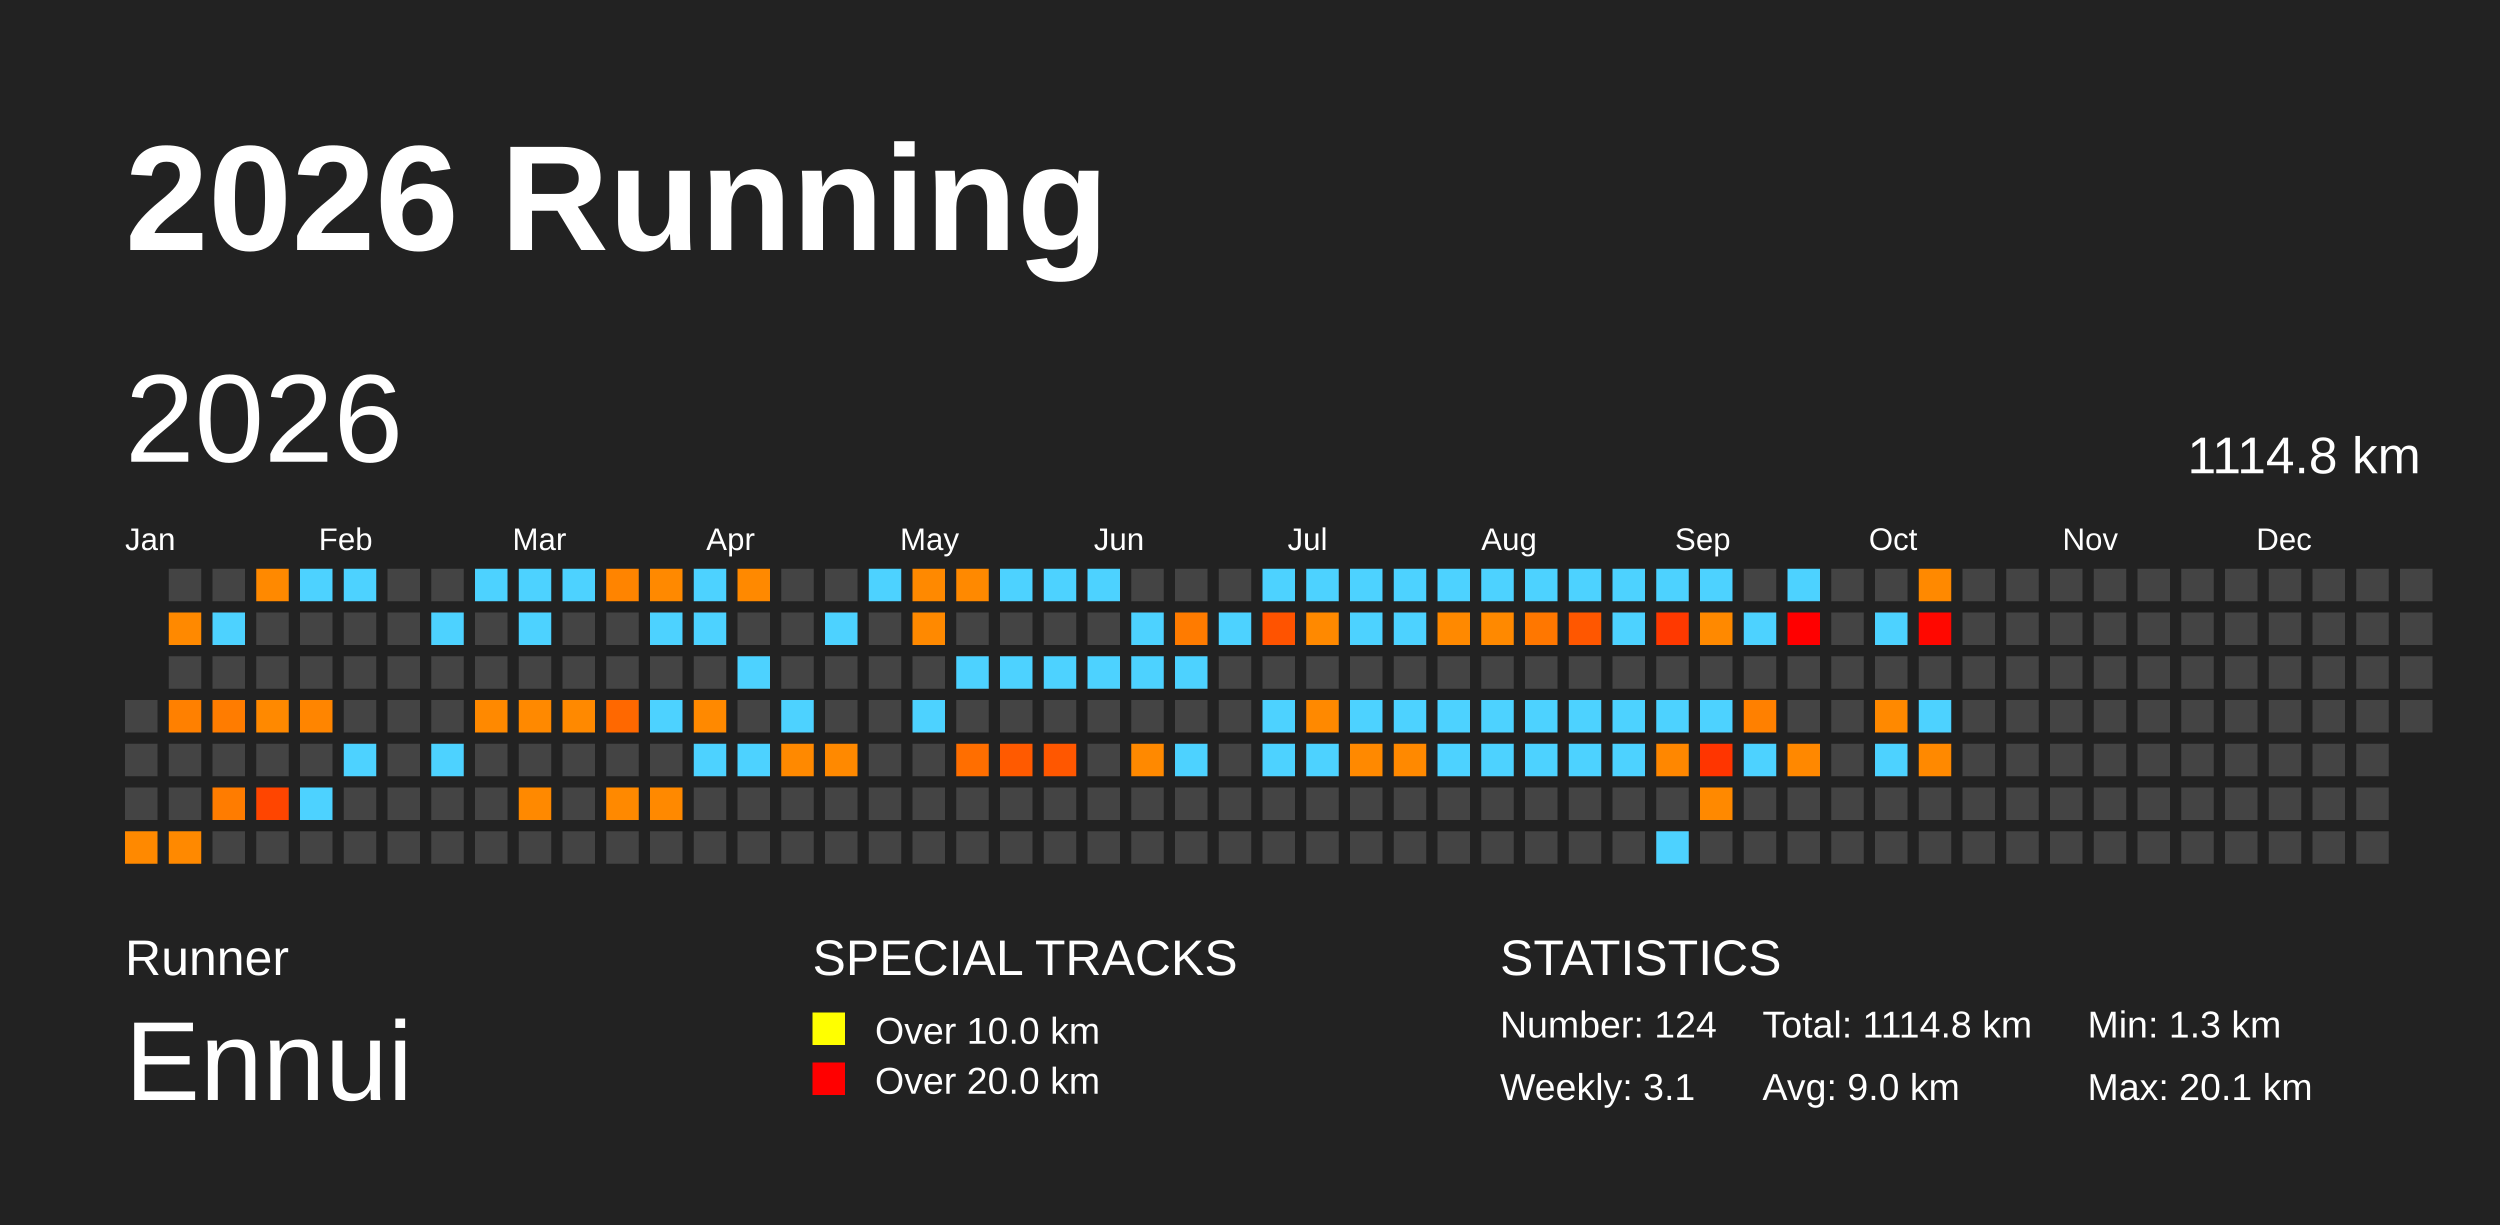
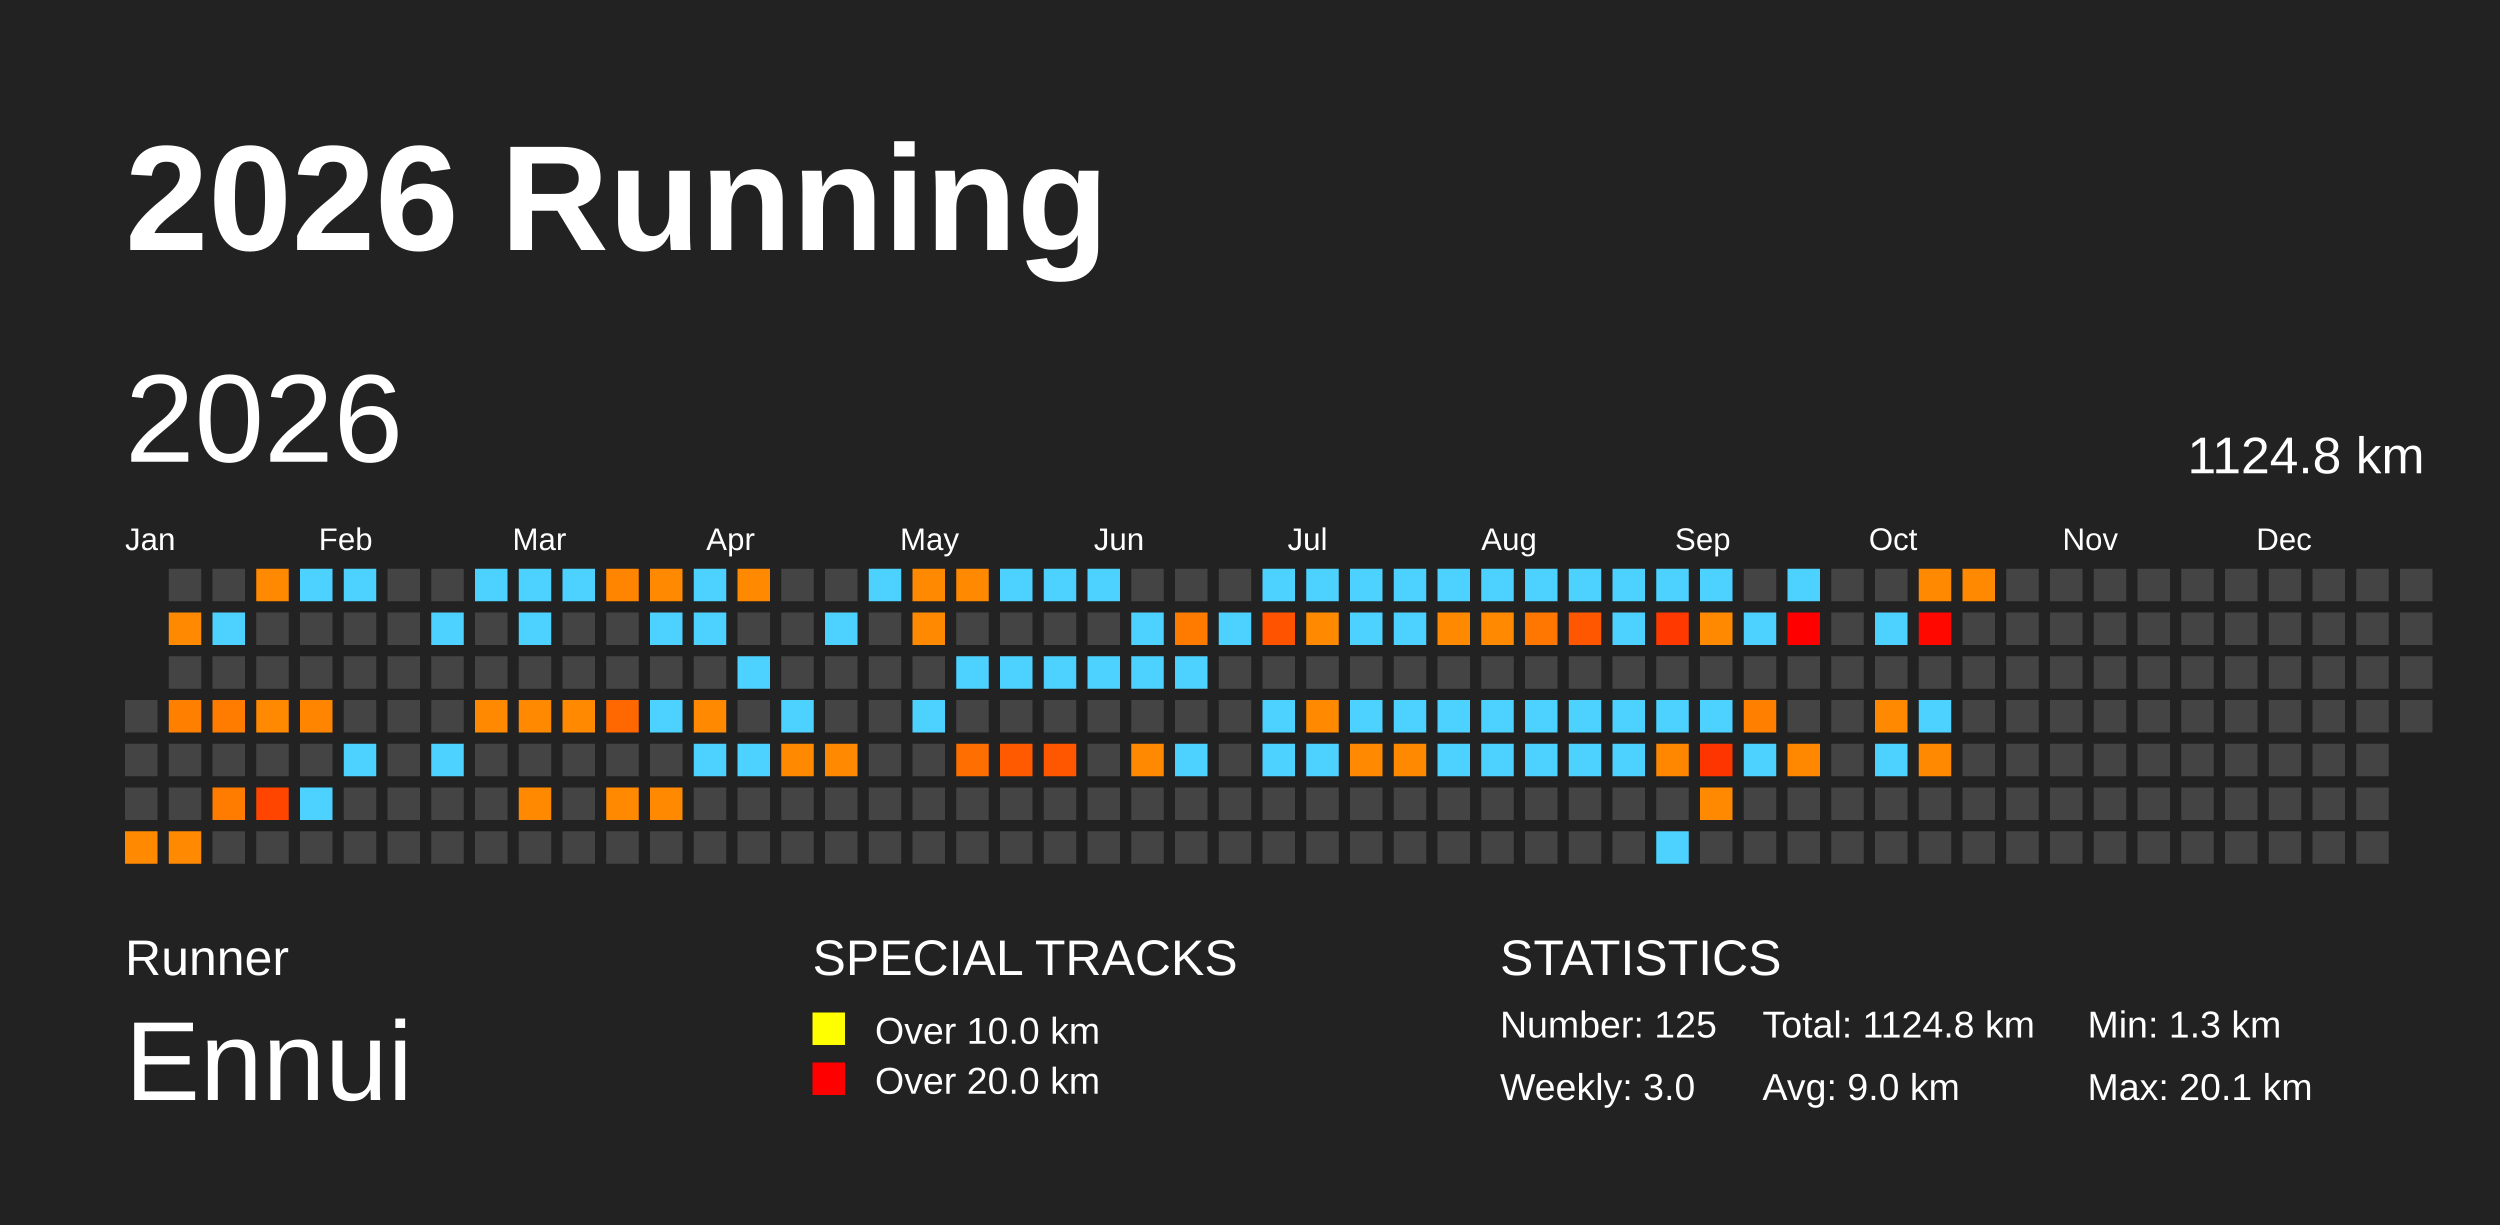
<svg xmlns="http://www.w3.org/2000/svg" baseProfile="full" height="98mm" version="1.1" viewBox="0,0,200,98" width="200mm">
  <defs />
  <rect fill="#222222" height="98" width="200" x="0" y="0" />
  <text fill="#FFFFFF" style="font-size:12px; font-family:Arial; font-weight:bold;" x="10" y="20">2026 Running</text>
  <text fill="#FFFFFF" style="font-size:4px; font-family:Arial" x="10" y="78">Runner</text>
  <text fill="#FFFFFF" style="font-size:9px; font-family:Arial" x="10" y="88">Ennui</text>
  <text fill="#FFFFFF" style="font-size:4px; font-family:Arial" x="65" y="78">SPECIAL TRACKS</text>
  <rect fill="yellow" height="2.6" width="2.6" x="65" y="81" />
  <text fill="#FFFFFF" style="font-size:3px; font-family:Arial" x="70" y="83.5">Over 10.0 km</text>
  <rect fill="red" height="2.6" width="2.6" x="65" y="85" />
  <text fill="#FFFFFF" style="font-size:3px; font-family:Arial" x="70" y="87.5">Over 20.0 km</text>
  <text fill="#FFFFFF" style="font-size:4px; font-family:Arial" x="120" y="78">STATISTICS</text>
-   <text fill="#FFFFFF" style="font-size:3px; font-family:Arial" x="120" y="83">Number: 124</text>
-   <text fill="#FFFFFF" style="font-size:3px; font-family:Arial" x="120" y="88">Weekly: 3.1</text>
-   <text fill="#FFFFFF" style="font-size:3px; font-family:Arial" x="141" y="83">Total: 1114.8 km</text>
+   <text fill="#FFFFFF" style="font-size:3px; font-family:Arial" x="120" y="83">Number: 125</text>
+   <text fill="#FFFFFF" style="font-size:3px; font-family:Arial" x="120" y="88">Weekly: 3.0</text>
+   <text fill="#FFFFFF" style="font-size:3px; font-family:Arial" x="141" y="83">Total: 1124.8 km</text>
  <text fill="#FFFFFF" style="font-size:3px; font-family:Arial" x="141" y="88">Avg: 9.0 km</text>
  <text fill="#FFFFFF" style="font-size:3px; font-family:Arial" x="167" y="83">Min: 1.3 km</text>
  <text fill="#FFFFFF" style="font-size:3px; font-family:Arial" x="167" y="88">Max: 20.1 km</text>
  <text dominant-baseline="hanging" fill="#FFFFFF" style="font-size:10.0px; font-family:Arial;" x="10" y="30">2026</text>
-   <text dominant-baseline="hanging" fill="#FFFFFF" style="font-size:4.125px; font-family:Arial;" x="175" y="35">1114.8 km</text>
+   <text dominant-baseline="hanging" fill="#FFFFFF" style="font-size:4.125px; font-family:Arial;" x="175" y="35">1124.8 km</text>
  <text fill="#FFFFFF" style="font-size:2.5px; font-family:Arial" x="10.0" y="44">Jan</text>
  <text fill="#FFFFFF" style="font-size:2.5px; font-family:Arial" x="25.5" y="44">Feb</text>
  <text fill="#FFFFFF" style="font-size:2.5px; font-family:Arial" x="41.0" y="44">Mar</text>
  <text fill="#FFFFFF" style="font-size:2.5px; font-family:Arial" x="56.5" y="44">Apr</text>
  <text fill="#FFFFFF" style="font-size:2.5px; font-family:Arial" x="72.0" y="44">May</text>
  <text fill="#FFFFFF" style="font-size:2.5px; font-family:Arial" x="87.5" y="44">Jun</text>
  <text fill="#FFFFFF" style="font-size:2.5px; font-family:Arial" x="103.0" y="44">Jul</text>
  <text fill="#FFFFFF" style="font-size:2.5px; font-family:Arial" x="118.5" y="44">Aug</text>
  <text fill="#FFFFFF" style="font-size:2.5px; font-family:Arial" x="134.0" y="44">Sep</text>
  <text fill="#FFFFFF" style="font-size:2.5px; font-family:Arial" x="149.5" y="44">Oct</text>
  <text fill="#FFFFFF" style="font-size:2.5px; font-family:Arial" x="165.0" y="44">Nov</text>
  <text fill="#FFFFFF" style="font-size:2.5px; font-family:Arial" x="180.5" y="44">Dec</text>
  <rect fill="#444444" height="2.6" width="2.6" x="10.0" y="56.0" />
  <rect fill="#444444" height="2.6" width="2.6" x="10.0" y="59.5" />
  <rect fill="#444444" height="2.6" width="2.6" x="10.0" y="63.0" />
  <rect fill="#ff8900" height="2.6" width="2.6" x="10.0" y="66.5" />
  <rect fill="#444444" height="2.6" width="2.6" x="13.5" y="45.5" />
  <rect fill="#ff8900" height="2.6" width="2.6" x="13.5" y="49.0" />
  <rect fill="#444444" height="2.6" width="2.6" x="13.5" y="52.5" />
  <rect fill="#ff8000" height="2.6" width="2.6" x="13.5" y="56.0" />
  <rect fill="#444444" height="2.6" width="2.6" x="13.5" y="59.5" />
  <rect fill="#444444" height="2.6" width="2.6" x="13.5" y="63.0" />
  <rect fill="#ff8900" height="2.6" width="2.6" x="13.5" y="66.5" />
  <rect fill="#444444" height="2.6" width="2.6" x="17.0" y="45.5" />
  <rect fill="#4dd2ff" height="2.6" width="2.6" x="17.0" y="49.0" />
  <rect fill="#444444" height="2.6" width="2.6" x="17.0" y="52.5" />
  <rect fill="#ff7c00" height="2.6" width="2.6" x="17.0" y="56.0" />
  <rect fill="#444444" height="2.6" width="2.6" x="17.0" y="59.5" />
  <rect fill="#ff7c00" height="2.6" width="2.6" x="17.0" y="63.0" />
  <rect fill="#444444" height="2.6" width="2.6" x="17.0" y="66.5" />
  <rect fill="#ff8900" height="2.6" width="2.6" x="20.5" y="45.5" />
  <rect fill="#444444" height="2.6" width="2.6" x="20.5" y="49.0" />
  <rect fill="#444444" height="2.6" width="2.6" x="20.5" y="52.5" />
  <rect fill="#ff8900" height="2.6" width="2.6" x="20.5" y="56.0" />
  <rect fill="#444444" height="2.6" width="2.6" x="20.5" y="59.5" />
  <rect fill="#ff4500" height="2.6" width="2.6" x="20.5" y="63.0" />
  <rect fill="#444444" height="2.6" width="2.6" x="20.5" y="66.5" />
  <rect fill="#4dd2ff" height="2.6" width="2.6" x="24.0" y="45.5" />
  <rect fill="#444444" height="2.6" width="2.6" x="24.0" y="49.0" />
  <rect fill="#444444" height="2.6" width="2.6" x="24.0" y="52.5" />
  <rect fill="#ff8500" height="2.6" width="2.6" x="24.0" y="56.0" />
  <rect fill="#444444" height="2.6" width="2.6" x="24.0" y="59.5" />
  <rect fill="#4dd2ff" height="2.6" width="2.6" x="24.0" y="63.0" />
  <rect fill="#444444" height="2.6" width="2.6" x="24.0" y="66.5" />
  <rect fill="#4dd2ff" height="2.6" width="2.6" x="27.5" y="45.5" />
  <rect fill="#444444" height="2.6" width="2.6" x="27.5" y="49.0" />
  <rect fill="#444444" height="2.6" width="2.6" x="27.5" y="52.5" />
  <rect fill="#444444" height="2.6" width="2.6" x="27.5" y="56.0" />
  <rect fill="#4dd2ff" height="2.6" width="2.6" x="27.5" y="59.5" />
  <rect fill="#444444" height="2.6" width="2.6" x="27.5" y="63.0" />
  <rect fill="#444444" height="2.6" width="2.6" x="27.5" y="66.5" />
  <rect fill="#444444" height="2.6" width="2.6" x="31.0" y="45.5" />
  <rect fill="#444444" height="2.6" width="2.6" x="31.0" y="49.0" />
  <rect fill="#444444" height="2.6" width="2.6" x="31.0" y="52.5" />
  <rect fill="#444444" height="2.6" width="2.6" x="31.0" y="56.0" />
  <rect fill="#444444" height="2.6" width="2.6" x="31.0" y="59.5" />
  <rect fill="#444444" height="2.6" width="2.6" x="31.0" y="63.0" />
  <rect fill="#444444" height="2.6" width="2.6" x="31.0" y="66.5" />
  <rect fill="#444444" height="2.6" width="2.6" x="34.5" y="45.5" />
  <rect fill="#4dd2ff" height="2.6" width="2.6" x="34.5" y="49.0" />
  <rect fill="#444444" height="2.6" width="2.6" x="34.5" y="52.5" />
  <rect fill="#444444" height="2.6" width="2.6" x="34.5" y="56.0" />
  <rect fill="#4dd2ff" height="2.6" width="2.6" x="34.5" y="59.5" />
  <rect fill="#444444" height="2.6" width="2.6" x="34.5" y="63.0" />
  <rect fill="#444444" height="2.6" width="2.6" x="34.5" y="66.5" />
  <rect fill="#4dd2ff" height="2.6" width="2.6" x="38.0" y="45.5" />
  <rect fill="#444444" height="2.6" width="2.6" x="38.0" y="49.0" />
  <rect fill="#444444" height="2.6" width="2.6" x="38.0" y="52.5" />
  <rect fill="#ff8900" height="2.6" width="2.6" x="38.0" y="56.0" />
  <rect fill="#444444" height="2.6" width="2.6" x="38.0" y="59.5" />
  <rect fill="#444444" height="2.6" width="2.6" x="38.0" y="63.0" />
  <rect fill="#444444" height="2.6" width="2.6" x="38.0" y="66.5" />
  <rect fill="#4dd2ff" height="2.6" width="2.6" x="41.5" y="45.5" />
  <rect fill="#4dd2ff" height="2.6" width="2.6" x="41.5" y="49.0" />
  <rect fill="#444444" height="2.6" width="2.6" x="41.5" y="52.5" />
  <rect fill="#ff8900" height="2.6" width="2.6" x="41.5" y="56.0" />
  <rect fill="#444444" height="2.6" width="2.6" x="41.5" y="59.5" />
  <rect fill="#ff8900" height="2.6" width="2.6" x="41.5" y="63.0" />
  <rect fill="#444444" height="2.6" width="2.6" x="41.5" y="66.5" />
  <rect fill="#4dd2ff" height="2.6" width="2.6" x="45.0" y="45.5" />
  <rect fill="#444444" height="2.6" width="2.6" x="45.0" y="49.0" />
  <rect fill="#444444" height="2.6" width="2.6" x="45.0" y="52.5" />
  <rect fill="#ff8900" height="2.6" width="2.6" x="45.0" y="56.0" />
  <rect fill="#444444" height="2.6" width="2.6" x="45.0" y="59.5" />
  <rect fill="#444444" height="2.6" width="2.6" x="45.0" y="63.0" />
  <rect fill="#444444" height="2.6" width="2.6" x="45.0" y="66.5" />
  <rect fill="#ff8400" height="2.6" width="2.6" x="48.5" y="45.5" />
  <rect fill="#444444" height="2.6" width="2.6" x="48.5" y="49.0" />
  <rect fill="#444444" height="2.6" width="2.6" x="48.5" y="52.5" />
  <rect fill="#ff6800" height="2.6" width="2.6" x="48.5" y="56.0" />
  <rect fill="#444444" height="2.6" width="2.6" x="48.5" y="59.5" />
  <rect fill="#ff8900" height="2.6" width="2.6" x="48.5" y="63.0" />
  <rect fill="#444444" height="2.6" width="2.6" x="48.5" y="66.5" />
  <rect fill="#ff8900" height="2.6" width="2.6" x="52.0" y="45.5" />
  <rect fill="#4dd2ff" height="2.6" width="2.6" x="52.0" y="49.0" />
  <rect fill="#444444" height="2.6" width="2.6" x="52.0" y="52.5" />
  <rect fill="#4dd2ff" height="2.6" width="2.6" x="52.0" y="56.0" />
  <rect fill="#444444" height="2.6" width="2.6" x="52.0" y="59.5" />
  <rect fill="#ff8900" height="2.6" width="2.6" x="52.0" y="63.0" />
  <rect fill="#444444" height="2.6" width="2.6" x="52.0" y="66.5" />
  <rect fill="#4dd2ff" height="2.6" width="2.6" x="55.5" y="45.5" />
  <rect fill="#4dd2ff" height="2.6" width="2.6" x="55.5" y="49.0" />
  <rect fill="#444444" height="2.6" width="2.6" x="55.5" y="52.5" />
  <rect fill="#ff8900" height="2.6" width="2.6" x="55.5" y="56.0" />
  <rect fill="#4dd2ff" height="2.6" width="2.6" x="55.5" y="59.5" />
  <rect fill="#444444" height="2.6" width="2.6" x="55.5" y="63.0" />
  <rect fill="#444444" height="2.6" width="2.6" x="55.5" y="66.5" />
  <rect fill="#ff8900" height="2.6" width="2.6" x="59.0" y="45.5" />
  <rect fill="#444444" height="2.6" width="2.6" x="59.0" y="49.0" />
  <rect fill="#4dd2ff" height="2.6" width="2.6" x="59.0" y="52.5" />
  <rect fill="#444444" height="2.6" width="2.6" x="59.0" y="56.0" />
  <rect fill="#4dd2ff" height="2.6" width="2.6" x="59.0" y="59.5" />
  <rect fill="#444444" height="2.6" width="2.6" x="59.0" y="63.0" />
  <rect fill="#444444" height="2.6" width="2.6" x="59.0" y="66.5" />
  <rect fill="#444444" height="2.6" width="2.6" x="62.5" y="45.5" />
  <rect fill="#444444" height="2.6" width="2.6" x="62.5" y="49.0" />
  <rect fill="#444444" height="2.6" width="2.6" x="62.5" y="52.5" />
  <rect fill="#4dd2ff" height="2.6" width="2.6" x="62.5" y="56.0" />
  <rect fill="#ff8900" height="2.6" width="2.6" x="62.5" y="59.5" />
  <rect fill="#444444" height="2.6" width="2.6" x="62.5" y="63.0" />
  <rect fill="#444444" height="2.6" width="2.6" x="62.5" y="66.5" />
  <rect fill="#444444" height="2.6" width="2.6" x="66.0" y="45.5" />
  <rect fill="#4dd2ff" height="2.6" width="2.6" x="66.0" y="49.0" />
  <rect fill="#444444" height="2.6" width="2.6" x="66.0" y="52.5" />
  <rect fill="#444444" height="2.6" width="2.6" x="66.0" y="56.0" />
  <rect fill="#ff8900" height="2.6" width="2.6" x="66.0" y="59.5" />
  <rect fill="#444444" height="2.6" width="2.6" x="66.0" y="63.0" />
  <rect fill="#444444" height="2.6" width="2.6" x="66.0" y="66.5" />
  <rect fill="#4dd2ff" height="2.6" width="2.6" x="69.5" y="45.5" />
  <rect fill="#444444" height="2.6" width="2.6" x="69.5" y="49.0" />
  <rect fill="#444444" height="2.6" width="2.6" x="69.5" y="52.5" />
  <rect fill="#444444" height="2.6" width="2.6" x="69.5" y="56.0" />
  <rect fill="#444444" height="2.6" width="2.6" x="69.5" y="59.5" />
  <rect fill="#444444" height="2.6" width="2.6" x="69.5" y="63.0" />
  <rect fill="#444444" height="2.6" width="2.6" x="69.5" y="66.5" />
  <rect fill="#ff8900" height="2.6" width="2.6" x="73.0" y="45.5" />
  <rect fill="#ff8900" height="2.6" width="2.6" x="73.0" y="49.0" />
  <rect fill="#444444" height="2.6" width="2.6" x="73.0" y="52.5" />
  <rect fill="#4dd2ff" height="2.6" width="2.6" x="73.0" y="56.0" />
  <rect fill="#444444" height="2.6" width="2.6" x="73.0" y="59.5" />
  <rect fill="#444444" height="2.6" width="2.6" x="73.0" y="63.0" />
  <rect fill="#444444" height="2.6" width="2.6" x="73.0" y="66.5" />
  <rect fill="#ff8900" height="2.6" width="2.6" x="76.5" y="45.5" />
  <rect fill="#444444" height="2.6" width="2.6" x="76.5" y="49.0" />
  <rect fill="#4dd2ff" height="2.6" width="2.6" x="76.5" y="52.5" />
  <rect fill="#444444" height="2.6" width="2.6" x="76.5" y="56.0" />
  <rect fill="#ff6e00" height="2.6" width="2.6" x="76.5" y="59.5" />
  <rect fill="#444444" height="2.6" width="2.6" x="76.5" y="63.0" />
  <rect fill="#444444" height="2.6" width="2.6" x="76.5" y="66.5" />
  <rect fill="#4dd2ff" height="2.6" width="2.6" x="80.0" y="45.5" />
  <rect fill="#444444" height="2.6" width="2.6" x="80.0" y="49.0" />
  <rect fill="#4dd2ff" height="2.6" width="2.6" x="80.0" y="52.5" />
  <rect fill="#444444" height="2.6" width="2.6" x="80.0" y="56.0" />
  <rect fill="#ff5a00" height="2.6" width="2.6" x="80.0" y="59.5" />
  <rect fill="#444444" height="2.6" width="2.6" x="80.0" y="63.0" />
  <rect fill="#444444" height="2.6" width="2.6" x="80.0" y="66.5" />
  <rect fill="#4dd2ff" height="2.6" width="2.6" x="83.5" y="45.5" />
  <rect fill="#444444" height="2.6" width="2.6" x="83.5" y="49.0" />
  <rect fill="#4dd2ff" height="2.6" width="2.6" x="83.5" y="52.5" />
  <rect fill="#444444" height="2.6" width="2.6" x="83.5" y="56.0" />
  <rect fill="#ff5700" height="2.6" width="2.6" x="83.5" y="59.5" />
  <rect fill="#444444" height="2.6" width="2.6" x="83.5" y="63.0" />
  <rect fill="#444444" height="2.6" width="2.6" x="83.5" y="66.5" />
  <rect fill="#4dd2ff" height="2.6" width="2.6" x="87.0" y="45.5" />
  <rect fill="#444444" height="2.6" width="2.6" x="87.0" y="49.0" />
  <rect fill="#4dd2ff" height="2.6" width="2.6" x="87.0" y="52.5" />
  <rect fill="#444444" height="2.6" width="2.6" x="87.0" y="56.0" />
  <rect fill="#444444" height="2.6" width="2.6" x="87.0" y="59.5" />
  <rect fill="#444444" height="2.6" width="2.6" x="87.0" y="63.0" />
  <rect fill="#444444" height="2.6" width="2.6" x="87.0" y="66.5" />
  <rect fill="#444444" height="2.6" width="2.6" x="90.5" y="45.5" />
  <rect fill="#4dd2ff" height="2.6" width="2.6" x="90.5" y="49.0" />
  <rect fill="#4dd2ff" height="2.6" width="2.6" x="90.5" y="52.5" />
  <rect fill="#444444" height="2.6" width="2.6" x="90.5" y="56.0" />
  <rect fill="#ff8900" height="2.6" width="2.6" x="90.5" y="59.5" />
  <rect fill="#444444" height="2.6" width="2.6" x="90.5" y="63.0" />
  <rect fill="#444444" height="2.6" width="2.6" x="90.5" y="66.5" />
  <rect fill="#444444" height="2.6" width="2.6" x="94.0" y="45.5" />
  <rect fill="#ff7b00" height="2.6" width="2.6" x="94.0" y="49.0" />
  <rect fill="#4dd2ff" height="2.6" width="2.6" x="94.0" y="52.5" />
  <rect fill="#444444" height="2.6" width="2.6" x="94.0" y="56.0" />
  <rect fill="#4dd2ff" height="2.6" width="2.6" x="94.0" y="59.5" />
  <rect fill="#444444" height="2.6" width="2.6" x="94.0" y="63.0" />
  <rect fill="#444444" height="2.6" width="2.6" x="94.0" y="66.5" />
  <rect fill="#444444" height="2.6" width="2.6" x="97.5" y="45.5" />
  <rect fill="#4dd2ff" height="2.6" width="2.6" x="97.5" y="49.0" />
  <rect fill="#444444" height="2.6" width="2.6" x="97.5" y="52.5" />
  <rect fill="#444444" height="2.6" width="2.6" x="97.5" y="56.0" />
  <rect fill="#444444" height="2.6" width="2.6" x="97.5" y="59.5" />
  <rect fill="#444444" height="2.6" width="2.6" x="97.5" y="63.0" />
  <rect fill="#444444" height="2.6" width="2.6" x="97.5" y="66.5" />
  <rect fill="#4dd2ff" height="2.6" width="2.6" x="101.0" y="45.5" />
  <rect fill="#ff5300" height="2.6" width="2.6" x="101.0" y="49.0" />
  <rect fill="#444444" height="2.6" width="2.6" x="101.0" y="52.5" />
  <rect fill="#4dd2ff" height="2.6" width="2.6" x="101.0" y="56.0" />
  <rect fill="#4dd2ff" height="2.6" width="2.6" x="101.0" y="59.5" />
  <rect fill="#444444" height="2.6" width="2.6" x="101.0" y="63.0" />
  <rect fill="#444444" height="2.6" width="2.6" x="101.0" y="66.5" />
  <rect fill="#4dd2ff" height="2.6" width="2.6" x="104.5" y="45.5" />
  <rect fill="#ff8900" height="2.6" width="2.6" x="104.5" y="49.0" />
  <rect fill="#444444" height="2.6" width="2.6" x="104.5" y="52.5" />
  <rect fill="#ff8900" height="2.6" width="2.6" x="104.5" y="56.0" />
  <rect fill="#4dd2ff" height="2.6" width="2.6" x="104.5" y="59.5" />
  <rect fill="#444444" height="2.6" width="2.6" x="104.5" y="63.0" />
  <rect fill="#444444" height="2.6" width="2.6" x="104.5" y="66.5" />
  <rect fill="#4dd2ff" height="2.6" width="2.6" x="108.0" y="45.5" />
  <rect fill="#4dd2ff" height="2.6" width="2.6" x="108.0" y="49.0" />
  <rect fill="#444444" height="2.6" width="2.6" x="108.0" y="52.5" />
  <rect fill="#4dd2ff" height="2.6" width="2.6" x="108.0" y="56.0" />
  <rect fill="#ff8900" height="2.6" width="2.6" x="108.0" y="59.5" />
  <rect fill="#444444" height="2.6" width="2.6" x="108.0" y="63.0" />
  <rect fill="#444444" height="2.6" width="2.6" x="108.0" y="66.5" />
  <rect fill="#4dd2ff" height="2.6" width="2.6" x="111.5" y="45.5" />
  <rect fill="#4dd2ff" height="2.6" width="2.6" x="111.5" y="49.0" />
  <rect fill="#444444" height="2.6" width="2.6" x="111.5" y="52.5" />
  <rect fill="#4dd2ff" height="2.6" width="2.6" x="111.5" y="56.0" />
  <rect fill="#ff8900" height="2.6" width="2.6" x="111.5" y="59.5" />
  <rect fill="#444444" height="2.6" width="2.6" x="111.5" y="63.0" />
  <rect fill="#444444" height="2.6" width="2.6" x="111.5" y="66.5" />
  <rect fill="#4dd2ff" height="2.6" width="2.6" x="115.0" y="45.5" />
  <rect fill="#ff8900" height="2.6" width="2.6" x="115.0" y="49.0" />
  <rect fill="#444444" height="2.6" width="2.6" x="115.0" y="52.5" />
  <rect fill="#4dd2ff" height="2.6" width="2.6" x="115.0" y="56.0" />
  <rect fill="#4dd2ff" height="2.6" width="2.6" x="115.0" y="59.5" />
  <rect fill="#444444" height="2.6" width="2.6" x="115.0" y="63.0" />
  <rect fill="#444444" height="2.6" width="2.6" x="115.0" y="66.5" />
  <rect fill="#4dd2ff" height="2.6" width="2.6" x="118.5" y="45.5" />
  <rect fill="#ff8900" height="2.6" width="2.6" x="118.5" y="49.0" />
  <rect fill="#444444" height="2.6" width="2.6" x="118.5" y="52.5" />
  <rect fill="#4dd2ff" height="2.6" width="2.6" x="118.5" y="56.0" />
  <rect fill="#4dd2ff" height="2.6" width="2.6" x="118.5" y="59.5" />
  <rect fill="#444444" height="2.6" width="2.6" x="118.5" y="63.0" />
  <rect fill="#444444" height="2.6" width="2.6" x="118.5" y="66.5" />
  <rect fill="#4dd2ff" height="2.6" width="2.6" x="122.0" y="45.5" />
  <rect fill="#ff7700" height="2.6" width="2.6" x="122.0" y="49.0" />
  <rect fill="#444444" height="2.6" width="2.6" x="122.0" y="52.5" />
  <rect fill="#4dd2ff" height="2.6" width="2.6" x="122.0" y="56.0" />
  <rect fill="#4dd2ff" height="2.6" width="2.6" x="122.0" y="59.5" />
  <rect fill="#444444" height="2.6" width="2.6" x="122.0" y="63.0" />
  <rect fill="#444444" height="2.6" width="2.6" x="122.0" y="66.5" />
  <rect fill="#4dd2ff" height="2.6" width="2.6" x="125.5" y="45.5" />
  <rect fill="#ff5700" height="2.6" width="2.6" x="125.5" y="49.0" />
  <rect fill="#444444" height="2.6" width="2.6" x="125.5" y="52.5" />
  <rect fill="#4dd2ff" height="2.6" width="2.6" x="125.5" y="56.0" />
  <rect fill="#4dd2ff" height="2.6" width="2.6" x="125.5" y="59.5" />
  <rect fill="#444444" height="2.6" width="2.6" x="125.5" y="63.0" />
  <rect fill="#444444" height="2.6" width="2.6" x="125.5" y="66.5" />
  <rect fill="#4dd2ff" height="2.6" width="2.6" x="129.0" y="45.5" />
  <rect fill="#4dd2ff" height="2.6" width="2.6" x="129.0" y="49.0" />
  <rect fill="#444444" height="2.6" width="2.6" x="129.0" y="52.5" />
  <rect fill="#4dd2ff" height="2.6" width="2.6" x="129.0" y="56.0" />
  <rect fill="#4dd2ff" height="2.6" width="2.6" x="129.0" y="59.5" />
  <rect fill="#444444" height="2.6" width="2.6" x="129.0" y="63.0" />
  <rect fill="#444444" height="2.6" width="2.6" x="129.0" y="66.5" />
  <rect fill="#4dd2ff" height="2.6" width="2.6" x="132.5" y="45.5" />
  <rect fill="#ff3900" height="2.6" width="2.6" x="132.5" y="49.0" />
  <rect fill="#444444" height="2.6" width="2.6" x="132.5" y="52.5" />
  <rect fill="#4dd2ff" height="2.6" width="2.6" x="132.5" y="56.0" />
  <rect fill="#ff8700" height="2.6" width="2.6" x="132.5" y="59.5" />
  <rect fill="#444444" height="2.6" width="2.6" x="132.5" y="63.0" />
  <rect fill="#4dd2ff" height="2.6" width="2.6" x="132.5" y="66.5" />
  <rect fill="#4dd2ff" height="2.6" width="2.6" x="136.0" y="45.5" />
  <rect fill="#ff8900" height="2.6" width="2.6" x="136.0" y="49.0" />
  <rect fill="#444444" height="2.6" width="2.6" x="136.0" y="52.5" />
  <rect fill="#4dd2ff" height="2.6" width="2.6" x="136.0" y="56.0" />
  <rect fill="#ff3500" height="2.6" width="2.6" x="136.0" y="59.5" />
  <rect fill="#ff8900" height="2.6" width="2.6" x="136.0" y="63.0" />
  <rect fill="#444444" height="2.6" width="2.6" x="136.0" y="66.5" />
  <rect fill="#444444" height="2.6" width="2.6" x="139.5" y="45.5" />
  <rect fill="#4dd2ff" height="2.6" width="2.6" x="139.5" y="49.0" />
  <rect fill="#444444" height="2.6" width="2.6" x="139.5" y="52.5" />
  <rect fill="#ff8000" height="2.6" width="2.6" x="139.5" y="56.0" />
  <rect fill="#4dd2ff" height="2.6" width="2.6" x="139.5" y="59.5" />
  <rect fill="#444444" height="2.6" width="2.6" x="139.5" y="63.0" />
  <rect fill="#444444" height="2.6" width="2.6" x="139.5" y="66.5" />
  <rect fill="#4dd2ff" height="2.6" width="2.6" x="143.0" y="45.5" />
  <rect fill="red" height="2.6" width="2.6" x="143.0" y="49.0" />
  <rect fill="#444444" height="2.6" width="2.6" x="143.0" y="52.5" />
  <rect fill="#444444" height="2.6" width="2.6" x="143.0" y="56.0" />
  <rect fill="#ff8800" height="2.6" width="2.6" x="143.0" y="59.5" />
  <rect fill="#444444" height="2.6" width="2.6" x="143.0" y="63.0" />
  <rect fill="#444444" height="2.6" width="2.6" x="143.0" y="66.5" />
  <rect fill="#444444" height="2.6" width="2.6" x="146.5" y="45.5" />
  <rect fill="#444444" height="2.6" width="2.6" x="146.5" y="49.0" />
  <rect fill="#444444" height="2.6" width="2.6" x="146.5" y="52.5" />
  <rect fill="#444444" height="2.6" width="2.6" x="146.5" y="56.0" />
  <rect fill="#444444" height="2.6" width="2.6" x="146.5" y="59.5" />
  <rect fill="#444444" height="2.6" width="2.6" x="146.5" y="63.0" />
  <rect fill="#444444" height="2.6" width="2.6" x="146.5" y="66.5" />
  <rect fill="#444444" height="2.6" width="2.6" x="150.0" y="45.5" />
  <rect fill="#4dd2ff" height="2.6" width="2.6" x="150.0" y="49.0" />
  <rect fill="#444444" height="2.6" width="2.6" x="150.0" y="52.5" />
  <rect fill="#ff8900" height="2.6" width="2.6" x="150.0" y="56.0" />
  <rect fill="#4dd2ff" height="2.6" width="2.6" x="150.0" y="59.5" />
  <rect fill="#444444" height="2.6" width="2.6" x="150.0" y="63.0" />
  <rect fill="#444444" height="2.6" width="2.6" x="150.0" y="66.5" />
  <rect fill="#ff8900" height="2.6" width="2.6" x="153.5" y="45.5" />
  <rect fill="#ff0800" height="2.6" width="2.6" x="153.5" y="49.0" />
  <rect fill="#444444" height="2.6" width="2.6" x="153.5" y="52.5" />
  <rect fill="#4dd2ff" height="2.6" width="2.6" x="153.5" y="56.0" />
  <rect fill="#ff8900" height="2.6" width="2.6" x="153.5" y="59.5" />
  <rect fill="#444444" height="2.6" width="2.6" x="153.5" y="63.0" />
  <rect fill="#444444" height="2.6" width="2.6" x="153.5" y="66.5" />
-   <rect fill="#444444" height="2.6" width="2.6" x="157.0" y="45.5" />
+   <rect fill="#ff8900" height="2.6" width="2.6" x="157.0" y="45.5" />
  <rect fill="#444444" height="2.6" width="2.6" x="157.0" y="49.0" />
  <rect fill="#444444" height="2.6" width="2.6" x="157.0" y="52.5" />
  <rect fill="#444444" height="2.6" width="2.6" x="157.0" y="56.0" />
  <rect fill="#444444" height="2.6" width="2.6" x="157.0" y="59.5" />
  <rect fill="#444444" height="2.6" width="2.6" x="157.0" y="63.0" />
  <rect fill="#444444" height="2.6" width="2.6" x="157.0" y="66.5" />
  <rect fill="#444444" height="2.6" width="2.6" x="160.5" y="45.5" />
  <rect fill="#444444" height="2.6" width="2.6" x="160.5" y="49.0" />
  <rect fill="#444444" height="2.6" width="2.6" x="160.5" y="52.5" />
  <rect fill="#444444" height="2.6" width="2.6" x="160.5" y="56.0" />
  <rect fill="#444444" height="2.6" width="2.6" x="160.5" y="59.5" />
  <rect fill="#444444" height="2.6" width="2.6" x="160.5" y="63.0" />
  <rect fill="#444444" height="2.6" width="2.6" x="160.5" y="66.5" />
  <rect fill="#444444" height="2.6" width="2.6" x="164.0" y="45.5" />
  <rect fill="#444444" height="2.6" width="2.6" x="164.0" y="49.0" />
  <rect fill="#444444" height="2.6" width="2.6" x="164.0" y="52.5" />
  <rect fill="#444444" height="2.6" width="2.6" x="164.0" y="56.0" />
  <rect fill="#444444" height="2.6" width="2.6" x="164.0" y="59.5" />
  <rect fill="#444444" height="2.6" width="2.6" x="164.0" y="63.0" />
  <rect fill="#444444" height="2.6" width="2.6" x="164.0" y="66.5" />
  <rect fill="#444444" height="2.6" width="2.6" x="167.5" y="45.5" />
  <rect fill="#444444" height="2.6" width="2.6" x="167.5" y="49.0" />
  <rect fill="#444444" height="2.6" width="2.6" x="167.5" y="52.5" />
  <rect fill="#444444" height="2.6" width="2.6" x="167.5" y="56.0" />
  <rect fill="#444444" height="2.6" width="2.6" x="167.5" y="59.5" />
  <rect fill="#444444" height="2.6" width="2.6" x="167.5" y="63.0" />
  <rect fill="#444444" height="2.6" width="2.6" x="167.5" y="66.5" />
  <rect fill="#444444" height="2.6" width="2.6" x="171.0" y="45.5" />
  <rect fill="#444444" height="2.6" width="2.6" x="171.0" y="49.0" />
  <rect fill="#444444" height="2.6" width="2.6" x="171.0" y="52.5" />
  <rect fill="#444444" height="2.6" width="2.6" x="171.0" y="56.0" />
  <rect fill="#444444" height="2.6" width="2.6" x="171.0" y="59.5" />
  <rect fill="#444444" height="2.6" width="2.6" x="171.0" y="63.0" />
  <rect fill="#444444" height="2.6" width="2.6" x="171.0" y="66.5" />
  <rect fill="#444444" height="2.6" width="2.6" x="174.5" y="45.5" />
  <rect fill="#444444" height="2.6" width="2.6" x="174.5" y="49.0" />
  <rect fill="#444444" height="2.6" width="2.6" x="174.5" y="52.5" />
  <rect fill="#444444" height="2.6" width="2.6" x="174.5" y="56.0" />
  <rect fill="#444444" height="2.6" width="2.6" x="174.5" y="59.5" />
  <rect fill="#444444" height="2.6" width="2.6" x="174.5" y="63.0" />
  <rect fill="#444444" height="2.6" width="2.6" x="174.5" y="66.5" />
  <rect fill="#444444" height="2.6" width="2.6" x="178.0" y="45.5" />
  <rect fill="#444444" height="2.6" width="2.6" x="178.0" y="49.0" />
  <rect fill="#444444" height="2.6" width="2.6" x="178.0" y="52.5" />
  <rect fill="#444444" height="2.6" width="2.6" x="178.0" y="56.0" />
  <rect fill="#444444" height="2.6" width="2.6" x="178.0" y="59.5" />
  <rect fill="#444444" height="2.6" width="2.6" x="178.0" y="63.0" />
  <rect fill="#444444" height="2.6" width="2.6" x="178.0" y="66.5" />
  <rect fill="#444444" height="2.6" width="2.6" x="181.5" y="45.5" />
  <rect fill="#444444" height="2.6" width="2.6" x="181.5" y="49.0" />
  <rect fill="#444444" height="2.6" width="2.6" x="181.5" y="52.5" />
  <rect fill="#444444" height="2.6" width="2.6" x="181.5" y="56.0" />
  <rect fill="#444444" height="2.6" width="2.6" x="181.5" y="59.5" />
  <rect fill="#444444" height="2.6" width="2.6" x="181.5" y="63.0" />
  <rect fill="#444444" height="2.6" width="2.6" x="181.5" y="66.5" />
  <rect fill="#444444" height="2.6" width="2.6" x="185.0" y="45.5" />
  <rect fill="#444444" height="2.6" width="2.6" x="185.0" y="49.0" />
  <rect fill="#444444" height="2.6" width="2.6" x="185.0" y="52.5" />
  <rect fill="#444444" height="2.6" width="2.6" x="185.0" y="56.0" />
  <rect fill="#444444" height="2.6" width="2.6" x="185.0" y="59.5" />
  <rect fill="#444444" height="2.6" width="2.6" x="185.0" y="63.0" />
  <rect fill="#444444" height="2.6" width="2.6" x="185.0" y="66.5" />
  <rect fill="#444444" height="2.6" width="2.6" x="188.5" y="45.5" />
  <rect fill="#444444" height="2.6" width="2.6" x="188.5" y="49.0" />
  <rect fill="#444444" height="2.6" width="2.6" x="188.5" y="52.5" />
  <rect fill="#444444" height="2.6" width="2.6" x="188.5" y="56.0" />
  <rect fill="#444444" height="2.6" width="2.6" x="188.5" y="59.5" />
  <rect fill="#444444" height="2.6" width="2.6" x="188.5" y="63.0" />
  <rect fill="#444444" height="2.6" width="2.6" x="188.5" y="66.5" />
  <rect fill="#444444" height="2.6" width="2.6" x="192.0" y="45.5" />
  <rect fill="#444444" height="2.6" width="2.6" x="192.0" y="49.0" />
  <rect fill="#444444" height="2.6" width="2.6" x="192.0" y="52.5" />
  <rect fill="#444444" height="2.6" width="2.6" x="192.0" y="56.0" />
</svg>
